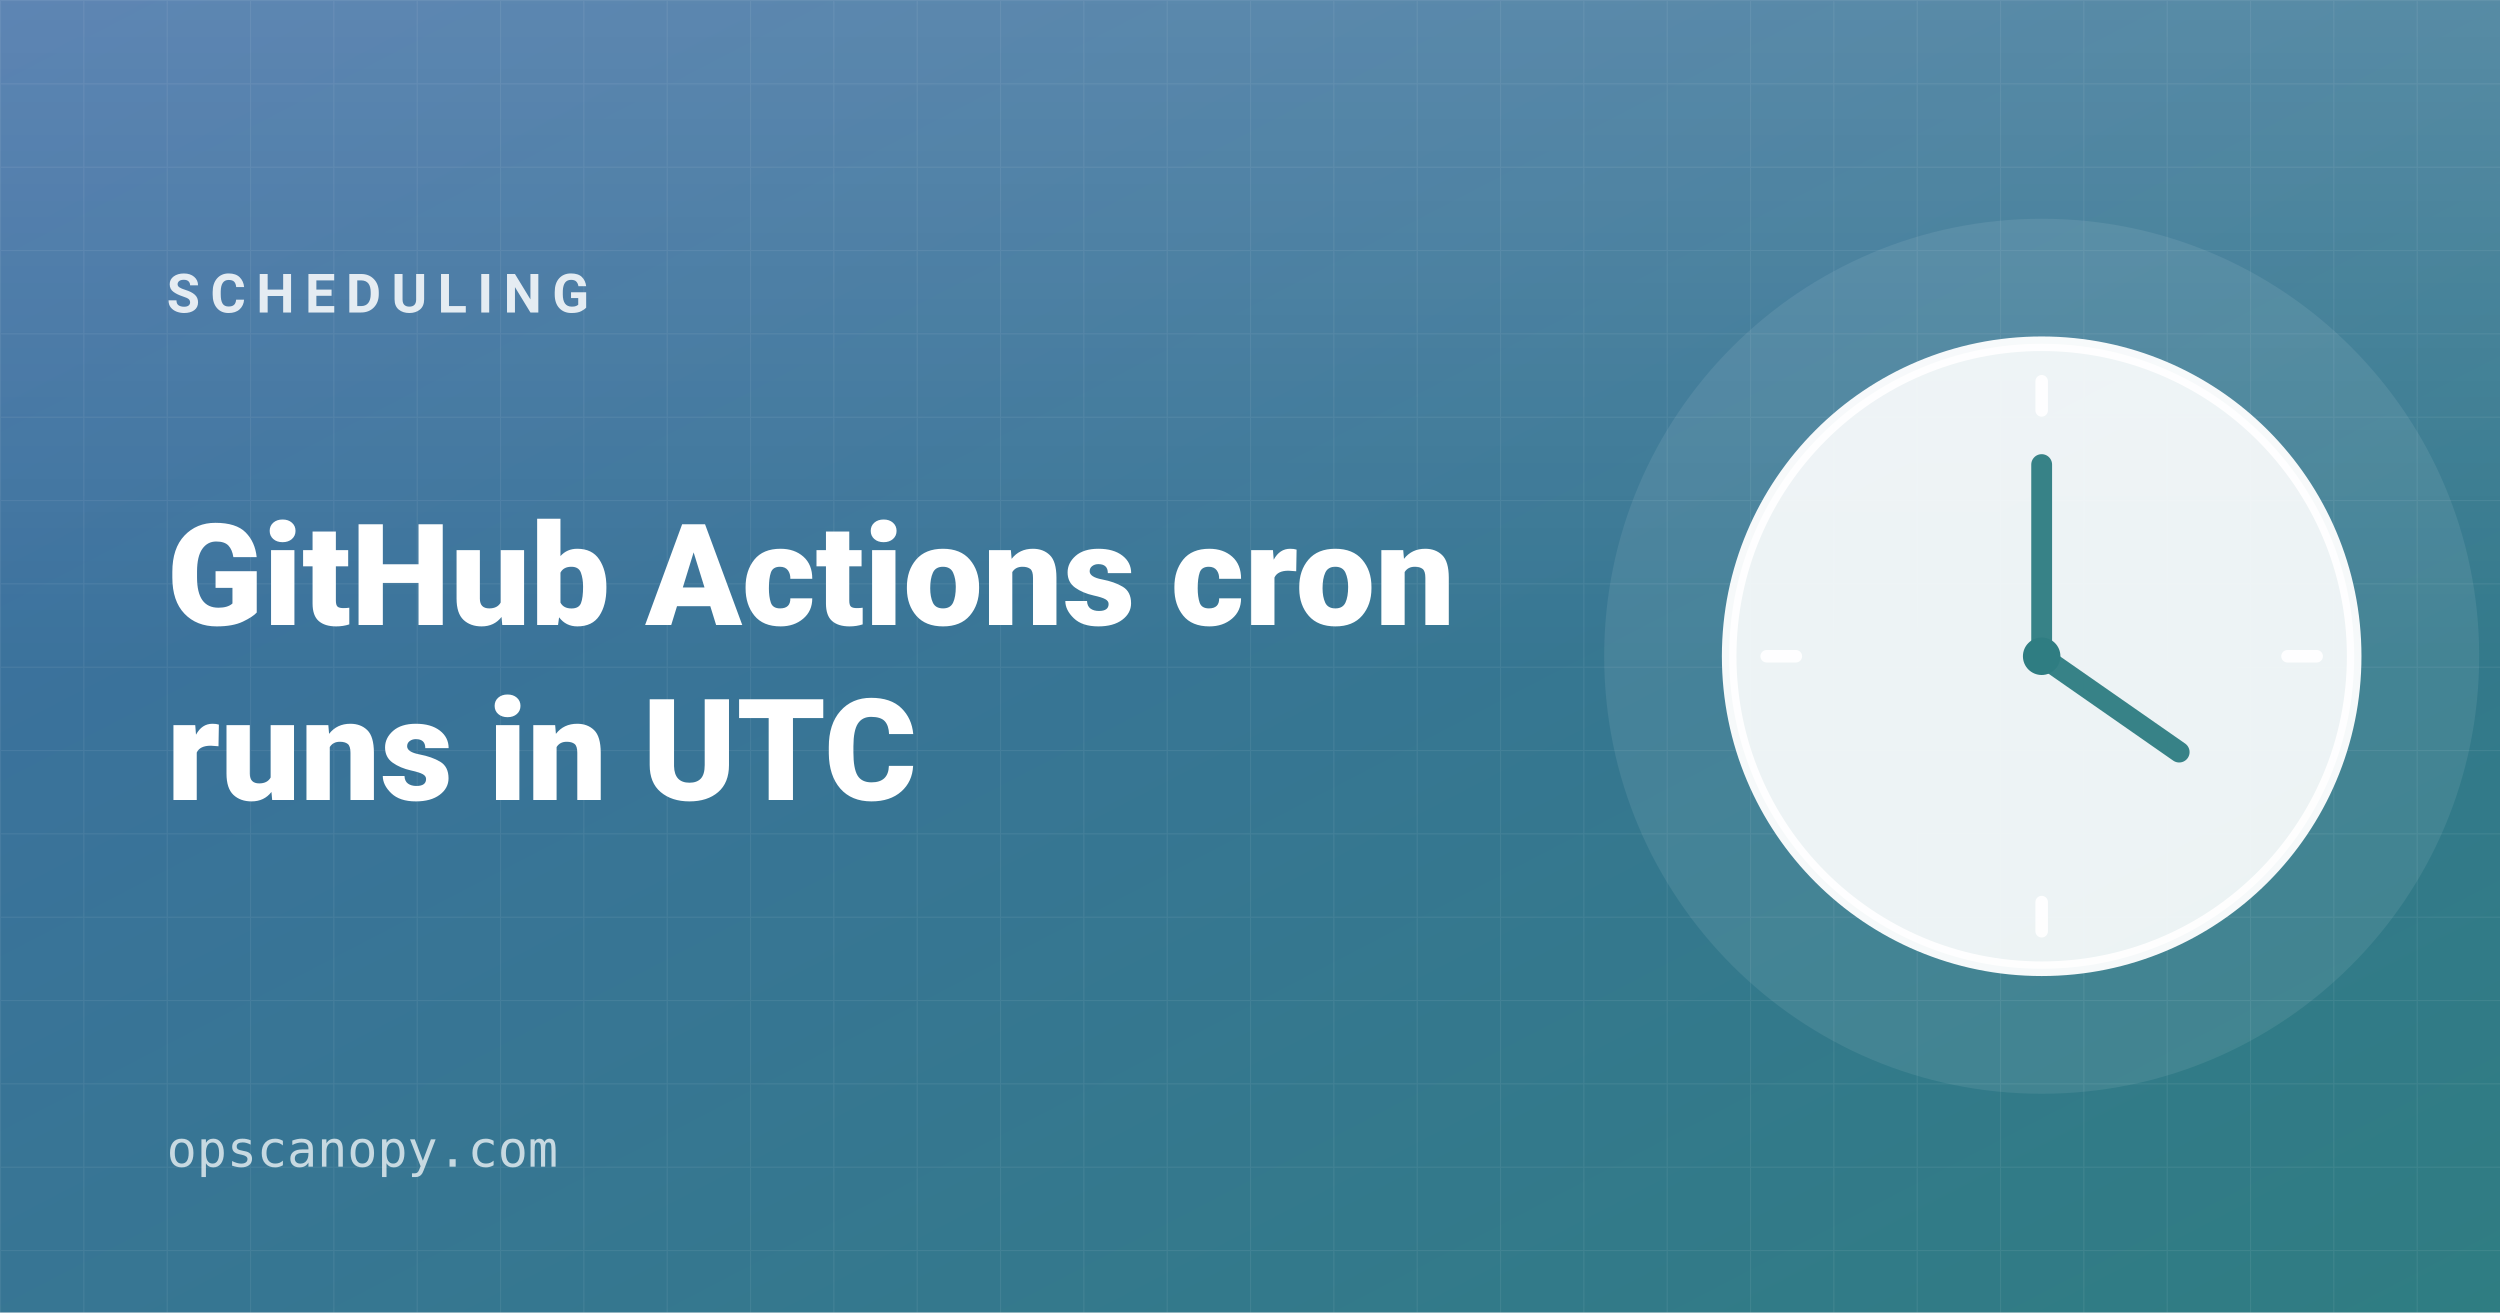
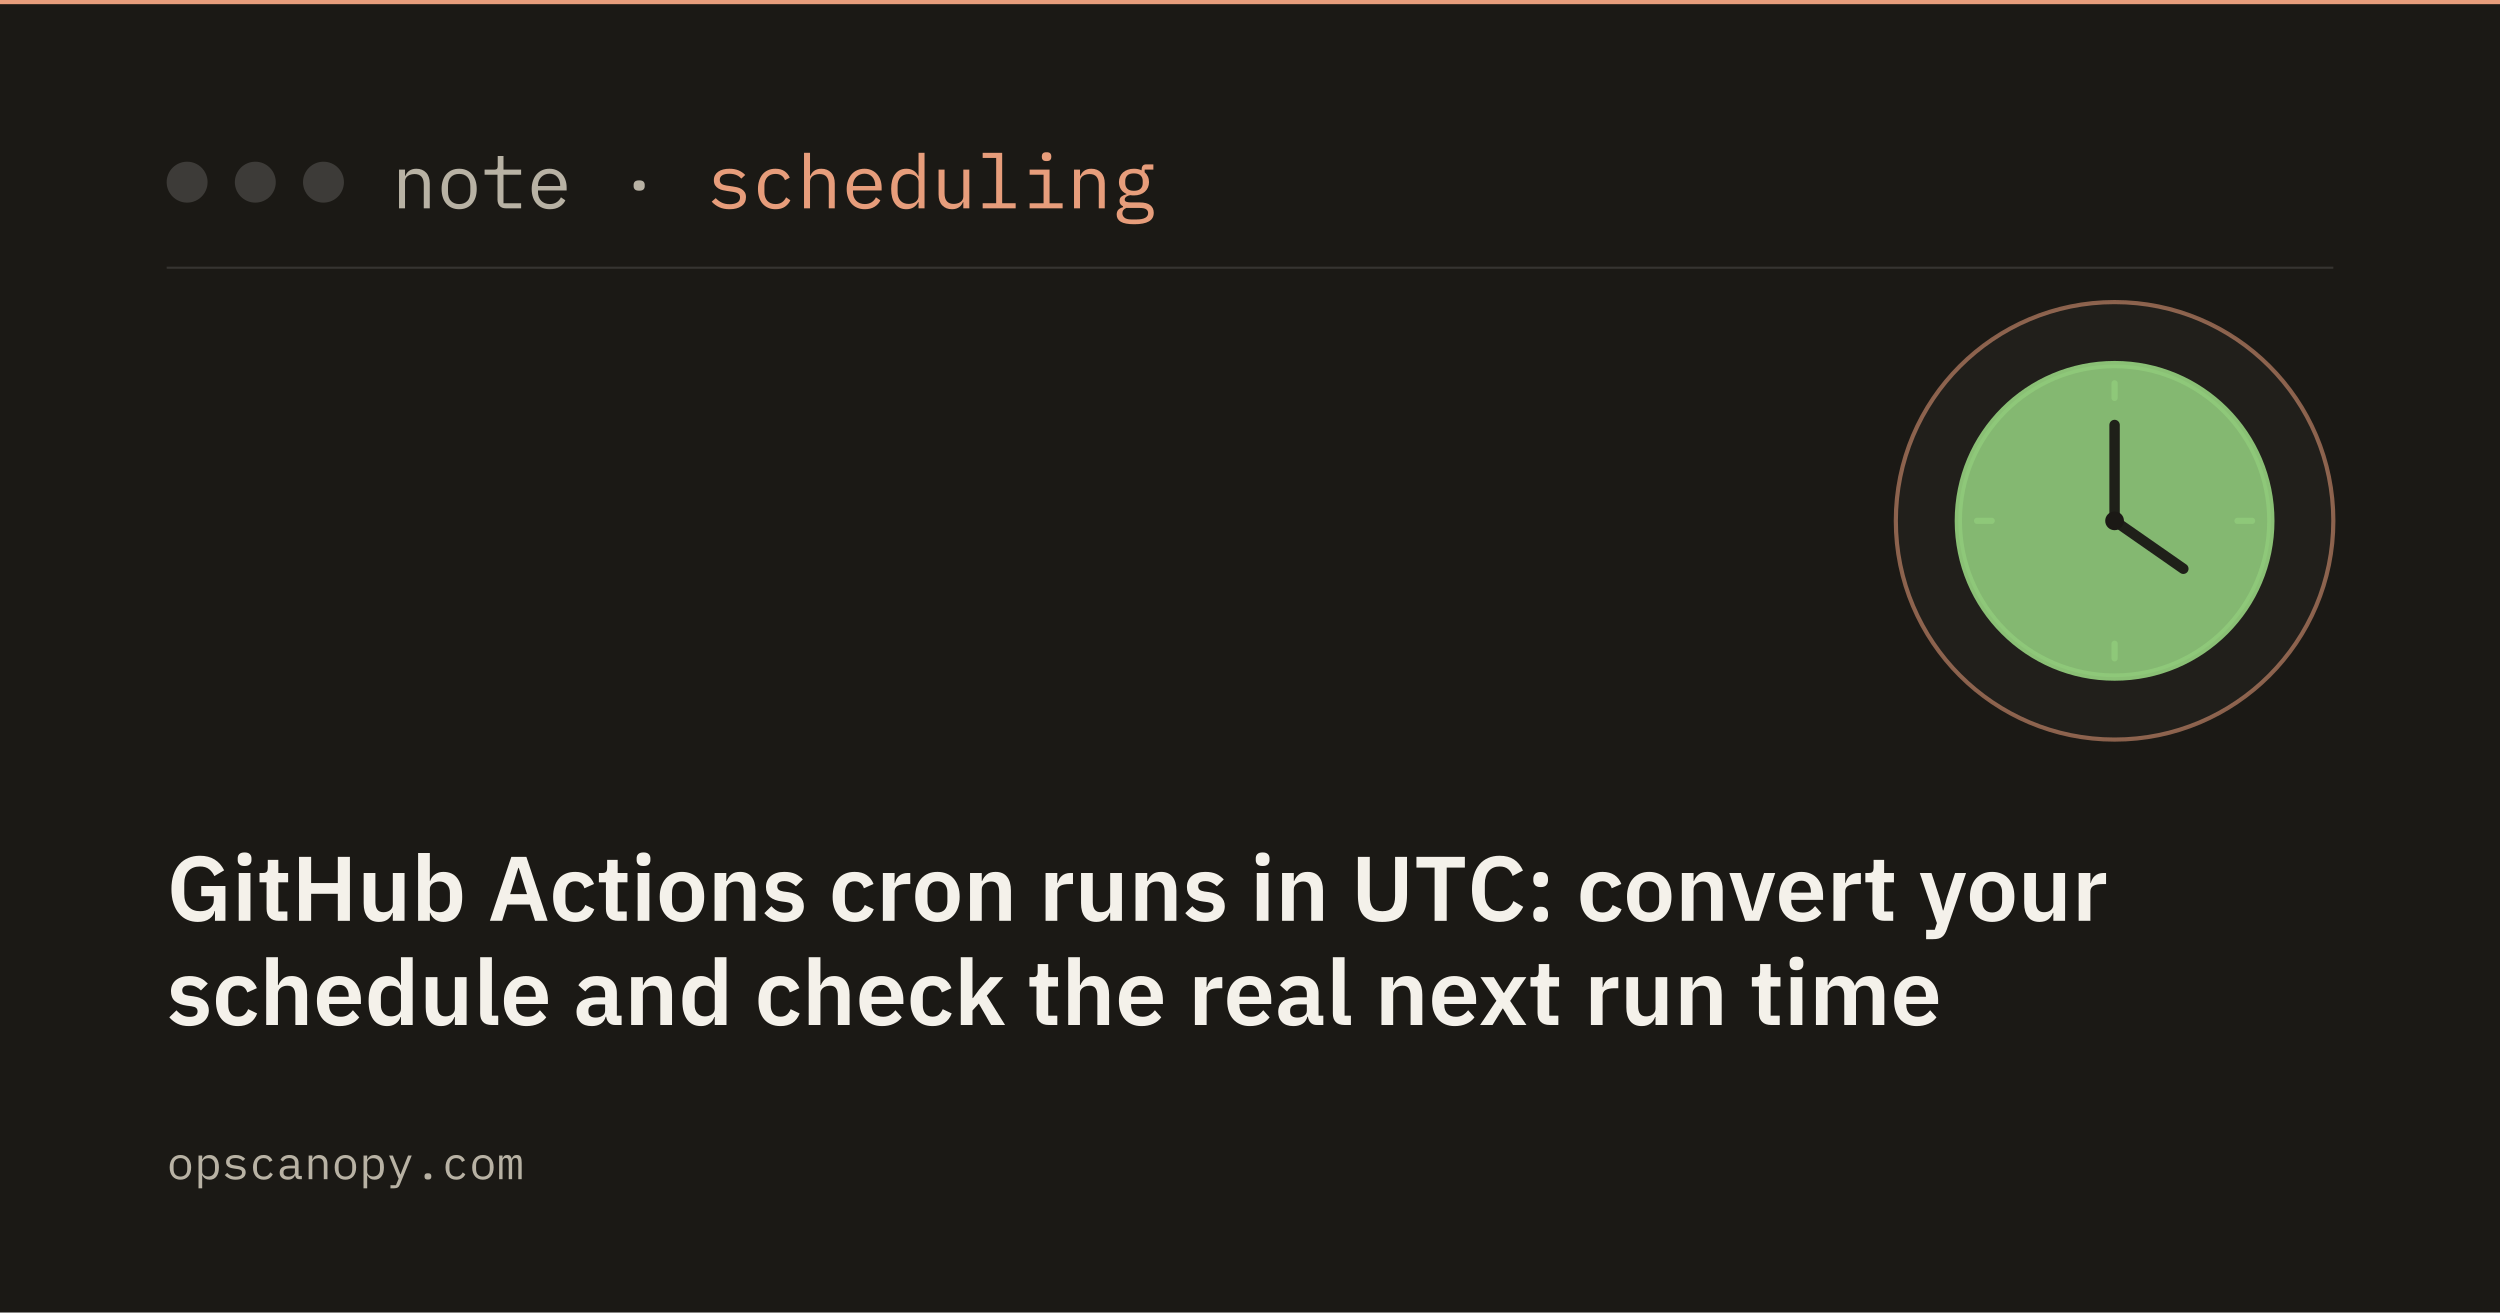
<svg xmlns="http://www.w3.org/2000/svg" viewBox="0 0 1200 630" role="img" aria-label="GitHub Actions cron runs in UTC — a clock showing a schedule converted to local time">
  <defs>
-     <linearGradient id="bg" x1="0" y1="0" x2="1" y2="1">
-       <stop offset="0" stop-color="#3f6ea5" />
-       <stop offset="1" stop-color="#2f7d82" />
-     </linearGradient>
-     <linearGradient id="sheen" x1="0" y1="0" x2="0" y2="1">
-       <stop offset="0" stop-color="#ffffff" stop-opacity="0.16" />
-       <stop offset="1" stop-color="#ffffff" stop-opacity="0" />
-     </linearGradient>
-     <pattern id="grid" width="40" height="40" patternUnits="userSpaceOnUse">
-       <path d="M40 0 H0 V40" fill="none" stroke="#ffffff" stroke-opacity="0.07" stroke-width="1" />
-     </pattern>
+     <path id="g0" d="M178 0L98 0L98-516L178-516L178-432L182-432Q190-451 202-468.5Q214-486 231.5-499Q249-512 273-520Q297-528 329-528L329-528Q410-528 459-476.5Q508-425 508-331L508-331L508 0L428 0L428-317Q428-388 397-422.5Q366-457 306-457L306-457Q282-457 259-451Q236-445 218-433Q200-421 189-402Q178-383 178-358L178-358L178 0Z" />
+     <path id="g1" d="M300 12L300 12Q246 12 202.5-7Q159-26 128.5-61.5Q98-97 82-146.5Q66-196 66-258L66-258Q66-319 82-369Q98-419 128.5-454.5Q159-490 202.5-509Q246-528 300-528L300-528Q354-528 397.5-509Q441-490 471.5-454.5Q502-419 518-369Q534-319 534-258L534-258Q534-196 518-146.5Q502-97 471.5-61.5Q441-26 397.5-7Q354 12 300 12ZM300-57L300-57Q367-57 408-97Q449-137 449-221L449-221L449-295Q449-379 408-419Q367-459 300-459L300-459Q233-459 192-419Q151-379 151-295L151-295L151-221Q151-137 192-97Q233-57 300-57Z" />
+     <path id="g2" d="M526 0L325 0Q266 0 238.5-33Q211-66 211-118L211-118L211-448L39-448L39-516L167-516Q193-516 203.5-526.5Q214-537 214-563L214-563L214-698L291-698L291-516L526-516L526-448L291-448L291-68L526-68L526 0Z" />
+     <path id="g3" d="M309 12L309 12Q253 12 208.5-7Q164-26 132.5-61.5Q101-97 84-146.5Q67-196 67-257L67-257Q67-319 84.5-369Q102-419 133-454.5Q164-490 207.5-509Q251-528 304-528L304-528Q356-528 398.5-509Q441-490 471-456.5Q501-423 517-377Q533-331 533-276L533-276L533-238L151-238L151-214Q151-180 162-151Q173-122 193.5-101Q214-80 243.5-68.5Q273-57 309-57L309-57Q361-57 399-81Q437-105 457-147L457-147L516-107Q493-55 439.5-21.5Q386 12 309 12ZM304-462L304-462Q271-462 243-450Q215-438 194.5-417Q174-396 162.5-367.5Q151-339 151-305L151-305L151-298L447-298L447-309Q447-343 436.5-371Q426-399 407.5-419.5Q389-440 362.5-451Q336-462 304-462Z" />
+     <path id="g4" d="M300-235L300-235Q259-235 242.5-252Q226-269 226-295L226-295L226-313Q226-339 242.5-356Q259-373 300-373L300-373Q341-373 357.5-356Q374-339 374-313L374-313L374-295Q374-269 357.5-252Q341-235 300-235Z" />
+     <path id="g5" d="M306 12L306 12Q225 12 166.5-15.5Q108-43 67-89L67-89L121-136Q158-97 202-76Q246-55 308-55L308-55Q368-55 406.5-76.5Q445-98 445-144L445-144Q445-164 437.5-177.5Q430-191 417-199Q404-207 388-211.5Q372-216 354-219L354-219L273-231Q246-235 214.5-242Q183-249 157-264.5Q131-280 113.5-306Q96-332 96-374L96-374Q96-413 111.5-441.5Q127-470 155-489.5Q183-509 221-518.5Q259-528 304-528L304-528Q374-528 425.5-506Q477-484 514-445L514-445L462-396Q453-407 439.5-418.5Q426-430 406.5-439.5Q387-449 361-455Q335-461 301-461L301-461Q240-461 207.5-440Q175-419 175-379L175-379Q175-359 182.5-345.5Q190-332 203-324Q216-316 232.5-311.5Q249-307 266-304L266-304L347-292Q375-288 406-281Q437-274 463-258.5Q489-243 506.5-217Q524-191 524-149L524-149Q524-72 464.5-30Q405 12 306 12Z" />
+     <path id="g6" d="M318 12L318 12Q262 12 218.5-7.5Q175-27 145-62Q115-97 99.5-147Q84-197 84-258L84-258Q84-319 100-369Q116-419 146-454.5Q176-490 219-509Q262-528 317-528L317-528Q392-528 439-495Q486-462 508-409L508-409L444-375Q430-415 397.5-437Q365-459 317-459L317-459Q282-459 254.5-447.5Q227-436 208-415Q189-394 179.5-365Q170-336 170-302L170-302L170-214Q170-180 179.5-151Q189-122 208-101Q227-80 255-68.5Q283-57 319-57L319-57Q371-57 405-81Q439-105 459-147L459-147L516-108Q493-56 444.5-22Q396 12 318 12Z" />
+     <path id="g7" d="M98 0L98-740L178-740L178-432L182-432Q190-451 202-468.5Q214-486 231.5-499Q249-512 273-520Q297-528 329-528L329-528Q410-528 459-476.5Q508-425 508-331L508-331L508 0L428 0L428-317Q428-388 397-422.5Q366-457 306-457L306-457Q282-457 259-451Q236-445 218-433Q200-421 189-402Q178-383 178-358L178-358L178 0L98 0Z" />
+     <path id="g8" d="M425 0L425-84L421-84Q371 12 262 12L262 12Q167 12 113.5-59Q60-130 60-258L60-258Q60-386 113.5-457Q167-528 262-528L262-528Q371-528 421-432L421-432L425-432L425-740L505-740L505 0L425 0ZM293-59L293-59Q320-59 344-66Q368-73 386-86.5Q404-100 414.5-119.5Q425-139 425-165L425-165L425-351Q425-377 414.5-396.5Q404-416 386-429.5Q368-443 344-450Q320-457 293-457L293-457Q223-457 184.5-414.5Q146-372 146-302L146-302L146-214Q146-144 184.5-101.5Q223-59 293-59Z" />
+     <path id="g9" d="M422 0L422-84L418-84Q410-65 398-47.5Q386-30 368.5-17Q351-4 327 4Q303 12 271 12L271 12Q190 12 141-39.5Q92-91 92-185L92-185L92-516L172-516L172-199Q172-128 203-93.5Q234-59 294-59L294-59Q318-59 341-65Q364-71 382-83Q400-95 411-113.5Q422-132 422-158L422-158L422-516L502-516L502 0L422 0Z" />
+     <path id="g10" d="M80 0L80-68L260-68L260-672L80-672L80-740L340-740L340-68L520-68L520 0L80 0Z" />
+     <path id="g11" d="M332-630L332-630Q297-630 283-644.5Q269-659 269-681L269-681L269-697Q269-719 283-733.5Q297-748 332-748L332-748Q367-748 381-733.5Q395-719 395-697L395-697L395-681Q395-659 381-644.5Q367-630 332-630ZM106 0L106-68L292-68L292-448L106-448L106-516L372-516L372-68L546-68L546 0L106 0Z" />
+     <path id="g12" d="M561 59L561 59Q561 137 496 174.5Q431 212 301 212L301 212Q176 212 121.5 179Q67 146 67 84L67 84Q67 42 89 19Q111-4 151-15L151-15L151-27Q129-38 117-55Q105-72 105-98L105-98Q105-138 131.5-158Q158-178 198-188L198-188L198-192Q150-213 123.5-254Q97-295 97-350L97-350Q97-389 111-422Q125-455 151.5-478.5Q178-502 215-515Q252-528 297-528L297-528Q355-528 399-507L399-507L399-516Q399-546 413-566Q427-586 461-586L461-586L556-586L556-516L440-516L440-481Q468-457 483-424Q498-391 498-350L498-350Q498-311 483.5-278Q469-245 443-221.5Q417-198 379.5-185Q342-172 297-172L297-172Q284-172 272-173Q260-174 248-176L248-176Q236-174 223-169.5Q210-165 199-157.5Q188-150 181-140Q174-130 174-117L174-117Q174-94 197-86.5Q220-79 257-79L257-79L371-79Q471-79 516-41.5Q561-4 561 59ZM486 63L486 63Q486 32 461 13.5Q436-5 374-5L374-5L195-5Q143 16 143 65L143 65Q143 99 170 123.5Q197 148 260 148L260 148L338 148Q408 148 447 126.5Q486 105 486 63ZM297-234L297-234Q357-234 385.5-262Q414-290 414-336L414-336L414-365Q414-411 385.5-438.5Q357-466 297-466L297-466Q237-466 209-438.5Q181-411 181-365L181-365L181-336Q181-290 209-262Q237-234 297-234Z" />
+     <path id="g13" d="M527 0L527-108L523-108Q514-57 466.5-22.5Q419 12 340 12L340 12Q278 12 225.5-11Q173-34 134.5-79.5Q96-125 74-192Q52-259 52-347L52-347Q52-435 74.5-502.5Q97-570 138-616Q179-662 236-686Q293-710 363-710L363-710Q457-710 523-669Q589-628 627-551L627-551L520-488Q501-533 463.5-563Q426-593 363-593L363-593Q285-593 238.5-545.5Q192-498 192-405L192-405L192-293Q192-201 239-153Q286-105 365-105L365-105Q396-105 423-112.5Q450-120 470-135Q490-150 502-172Q514-194 514-224L514-224L514-269L377-269L377-380L641-380L641 0L527 0Z" />
+     <path id="g14" d="M138-598L138-598Q98-598 80.5-616Q63-634 63-662L63-662L63-682Q63-710 80.5-728Q98-746 138-746L138-746Q177-746 195-728Q213-710 213-682L213-682L213-662Q213-634 195-616Q177-598 138-598ZM74 0L74-522L202-522L202 0L74 0Z" />
+     <path id="g15" d="M329 0L237 0Q171 0 136.5-34.5Q102-69 102-133L102-133L102-420L25-420L25-522L65-522Q94-522 104.5-535.5Q115-549 115-576L115-576L115-665L230-665L230-522L337-522L337-420L230-420L230-102L329-102L329 0Z" />
+     <path id="g16" d="M505 0L505-295L214-295L214 0L82 0L82-698L214-698L214-412L505-412L505-698L637-698L637 0L505 0Z" />
+     <path id="g17" d="M386 0L386-87L381-87Q374-67 362.5-49.5Q351-32 333.5-18Q316-4 291.5 4Q267 12 235 12L235 12Q154 12 111-41Q68-94 68-192L68-192L68-522L196-522L196-205Q196-151 217-122.5Q238-94 284-94L284-94Q303-94 321.5-99Q340-104 354-114.5Q368-125 377-140.5Q386-156 386-177L386-177L386-522L514-522L514 0L386 0Z" />
+     <path id="g18" d="M74 0L74-740L202-740L202-436L206-436Q220-481 259-507.5Q298-534 350-534L350-534Q450-534 502.5-463.5Q555-393 555-262L555-262Q555-130 502.5-59Q450 12 350 12L350 12Q298 12 259.5-15Q221-42 206-87L206-87L202-87L202 0L74 0ZM309-94L309-94Q359-94 390-127Q421-160 421-216L421-216L421-306Q421-362 390-395.5Q359-429 309-429L309-429Q263-429 232.5-406Q202-383 202-345L202-345L202-179Q202-138 232.5-116Q263-94 309-94Z" />
+     <path id="g19" d="M651 0L514 0L458-178L210-178L155 0L21 0L255-698L419-698L651 0ZM426-291L336-578L331-578L242-291L426-291Z" />
+     <path id="g20" d="M280 12L280 12Q222 12 177-7Q132-26 101.5-62Q71-98 55-148.5Q39-199 39-262L39-262Q39-325 55-375Q71-425 101.5-460.5Q132-496 177-515Q222-534 280-534L280-534Q359-534 410.5-499Q462-464 485-402L485-402L380-355Q371-388 346.5-409.5Q322-431 280-431L280-431Q226-431 199.5-397Q173-363 173-308L173-308L173-213Q173-158 199.5-124.5Q226-91 280-91L280-91Q326-91 351-114.5Q376-138 390-173L390-173L488-126Q462-57 409-22.5Q356 12 280 12Z" />
+     <path id="g21" d="M281 12L281 12Q225 12 180.5-7Q136-26 104.5-62Q73-98 56-148.5Q39-199 39-262L39-262Q39-325 56-375Q73-425 104.5-460.5Q136-496 180.5-515Q225-534 281-534L281-534Q337-534 382-515Q427-496 458.5-460.5Q490-425 507-375Q524-325 524-262L524-262Q524-199 507-148.5Q490-98 458.5-62Q427-26 382-7Q337 12 281 12ZM281-91L281-91Q332-91 361-122Q390-153 390-213L390-213L390-310Q390-369 361-400Q332-431 281-431L281-431Q231-431 202-400Q173-369 173-310L173-310L173-213Q173-153 202-122Q231-91 281-91Z" />
+     <path id="g22" d="M202 0L74 0L74-522L202-522L202-435L207-435Q223-477 257.5-505.5Q292-534 353-534L353-534Q434-534 477-481Q520-428 520-330L520-330L520 0L392 0L392-317Q392-373 372-401Q352-429 306-429L306-429Q286-429 267.5-423.5Q249-418 234.5-407.5Q220-397 211-381.5Q202-366 202-345L202-345L202 0Z" />
+     <path id="g23" d="M245 12L245 12Q170 12 119-13.5Q68-39 29-84L29-84L107-160Q136-127 170.5-108Q205-89 250-89L250-89Q296-89 316.5-105Q337-121 337-149L337-149Q337-172 322.5-185.5Q308-199 273-204L273-204L221-211Q136-222 91.5-259.5Q47-297 47-369L47-369Q47-407 61-437.5Q75-468 101-489.5Q127-511 163.5-522.5Q200-534 245-534L245-534Q283-534 312.5-528.5Q342-523 366-512.5Q390-502 410-486.5Q430-471 449-452L449-452L374-377Q351-401 319-417Q287-433 249-433L249-433Q207-433 188.5-418Q170-403 170-379L170-379Q170-353 185.5-339.5Q201-326 238-320L238-320L291-313Q460-289 460-159L460-159Q460-121 444.5-89.5Q429-58 401-35.5Q373-13 333.5-0.5Q294 12 245 12Z" />
+     <path id="g24" d="M202 0L74 0L74-522L202-522L202-414L207-414Q212-435 222.5-454.5Q233-474 250-489Q267-504 290.5-513Q314-522 345-522L345-522L373-522L373-401L333-401Q268-401 235-382Q202-363 202-320L202-320L202 0Z" />
+     <path id="g25" d="M77-698L207-698L207-269Q207-187 238.5-146Q270-105 345-105L345-105Q420-105 451.5-146Q483-187 483-269L483-269L483-698L613-698L613-286Q613-209 598.5-153Q584-97 552-60Q520-23 468.5-5.5Q417 12 344 12L344 12Q270 12 219.5-5.5Q169-23 137-60Q105-97 91-153Q77-209 77-286L77-286L77-698Z" />
+     <path id="g26" d="M554-581L356-581L356 0L224 0L224-581L26-581L26-698L554-698L554-581Z" />
+     <path id="g27" d="M353 12L353 12Q284 12 228.5-10.5Q173-33 133.5-78Q94-123 73-189.5Q52-256 52-344L52-344Q52-432 73-500.5Q94-569 133.5-615.5Q173-662 228.5-686Q284-710 353-710L353-710Q447-710 509-670Q571-630 608-549L608-549L495-489Q480-536 446-564.5Q412-593 353-593L353-593Q279-593 235.5-543Q192-493 192-403L192-403L192-293Q192-202 235.5-153.5Q279-105 353-105L353-105Q412-105 449.5-137Q487-169 504-216L504-216L611-153Q573-75 510-31.5Q447 12 353 12Z" />
+     <path id="g28" d="M159 11L159 11Q118 11 98.5-9.5Q79-30 79-62L79-62L79-80Q79-112 98.5-133Q118-154 159-154L159-154Q201-154 220-133Q239-112 239-80L239-80L239-62Q239-30 220-9.5Q201 11 159 11ZM159-368L159-368Q118-368 98.5-388.5Q79-409 79-441L79-441L79-459Q79-491 98.5-512Q118-533 159-533L159-533Q201-533 220-512Q239-491 239-459L239-459L239-441Q239-409 220-388.5Q201-368 159-368Z" />
+     <path id="g29" d="M338 0L186 0L12-522L138-522L211-297L262-111L269-111L320-297L391-522L513-522L338 0Z" />
+     <path id="g30" d="M285 12L285 12Q227 12 181.5-7.5Q136-27 104.5-62.5Q73-98 56-148.5Q39-199 39-262L39-262Q39-324 55.5-374Q72-424 103-459.5Q134-495 179-514.5Q224-534 281-534L281-534Q342-534 387-513Q432-492 461-456Q490-420 504.5-372.5Q519-325 519-271L519-271L519-229L172-229L172-216Q172-159 204-124.5Q236-90 299-90L299-90Q347-90 377.5-110Q408-130 432-161L432-161L501-84Q469-39 413.5-13.5Q358 12 285 12ZM283-438L283-438Q232-438 202-404Q172-370 172-316L172-316L172-308L386-308L386-317Q386-371 359.5-404.5Q333-438 283-438Z" />
+     <path id="g31" d="M303-246L394-522L514-522L304 93Q294 121 281.5 141.5Q269 162 252 175Q235 188 211 194Q187 200 155 200L155 200L78 200L78 98L172 98L196 25L9-522L136-522L227-246L261-114L267-114L303-246Z" />
+     <path id="g32" d="M74 0L74-740L202-740L202-435L207-435Q223-477 257.5-505.5Q292-534 353-534L353-534Q434-534 477-481Q520-428 520-330L520-330L520 0L392 0L392-317Q392-373 372-401Q352-429 306-429L306-429Q286-429 267.5-423.5Q249-418 234.5-407.5Q220-397 211-381.5Q202-366 202-345L202-345L202 0L74 0Z" />
+     <path id="g33" d="M398 0L398-87L393-87Q379-42 340-15Q301 12 249 12L249 12Q150 12 97.5-59Q45-130 45-262L45-262Q45-393 97.5-463.5Q150-534 249-534L249-534Q301-534 340-507.5Q379-481 393-436L393-436L398-436L398-740L526-740L526 0L398 0ZM290-94L290-94Q336-94 367-116Q398-138 398-179L398-179L398-345Q398-383 367-406Q336-429 290-429L290-429Q240-429 209.5-395.5Q179-362 179-306L179-306L179-216Q179-160 209.5-127Q240-94 290-94Z" />
+     <path id="g34" d="M271 0L202 0Q136 0 105-33Q74-66 74-126L74-126L74-740L202-740L202-102L271-102L271 0Z" />
+     <path id="g35" d="M529 0L458 0Q416 0 391.5-24.5Q367-49 361-90L361-90L355-90Q342-39 302-13.5Q262 12 203 12L203 12Q123 12 80-30Q37-72 37-142L37-142Q37-223 95-262.5Q153-302 260-302L260-302L349-302L349-340Q349-384 326-408Q303-432 252-432L252-432Q207-432 179.5-412.5Q152-393 133-366L133-366L57-434Q86-479 134-506.5Q182-534 261-534L261-534Q367-534 422-486Q477-438 477-348L477-348L477-102L529-102L529 0ZM246-81L246-81Q289-81 319-100Q349-119 349-156L349-156L349-225L267-225Q167-225 167-161L167-161L167-144Q167-112 187.5-96.5Q208-81 246-81Z" />
+     <path id="g36" d="M74 0L74-740L202-740L202-294L207-294L276-388L393-522L538-522L358-320L557 0L405 0L271-234L202-159L202 0L74 0Z" />
+     <path id="g37" d="M155 0L19 0L197-265L23-522L169-522L277-349L281-349L388-522L524-522L347-263L525 0L379 0L269-180L265-180L155 0Z" />
+     <path id="g38" d="M202 0L74 0L74-522L202-522L202-435L207-435Q222-476 255-505Q288-534 347-534L347-534Q401-534 440-508Q479-482 498-429L498-429L500-429Q514-473 555.5-503.5Q597-534 660-534L660-534Q737-534 778.5-481Q820-428 820-330L820-330L820 0L692 0L692-317Q692-429 608-429L608-429Q589-429 571.5-423.5Q554-418 540.5-407.5Q527-397 519-381.5Q511-366 511-345L511-345L511 0L383 0L383-317Q383-429 299-429L299-429Q281-429 263.5-423.5Q246-418 232.5-407.5Q219-397 210.5-381.5Q202-366 202-345L202-345L202 0Z" />
+     <path id="g39" d="M95 200L95-516L175-516L175-432L179-432Q229-528 338-528L338-528Q433-528 486.5-457Q540-386 540-258L540-258Q540-130 486.5-59Q433 12 338 12L338 12Q229 12 179-84L179-84L175-84L175 200L95 200ZM307-59L307-59Q377-59 415.5-101.5Q454-144 454-214L454-214L454-302Q454-372 415.5-414.5Q377-457 307-457L307-457Q280-457 256-450Q232-443 214-429.5Q196-416 185.5-396.5Q175-377 175-351L175-351L175-165Q175-139 185.5-119.5Q196-100 214-86.5Q232-73 256-66Q280-59 307-59Z" />
+     <path id="g40" d="M550 0L495 0Q448 0 428-24Q408-48 403-84L403-84L398-84Q381-39 343.5-13.5Q306 12 243 12L243 12Q162 12 114-30Q66-72 66-145L66-145Q66-217 118.5-256Q171-295 288-295L288-295L398-295L398-346Q398-403 366-431.5Q334-460 275-460L275-460Q223-460 190-439.5Q157-419 137-384L137-384L83-424Q93-444 110-463Q127-482 152-496.5Q177-511 209-519.5Q241-528 280-528L280-528Q371-528 424.5-482Q478-436 478-354L478-354L478-70L550-70L550 0ZM257-55L257-55Q288-55 313.5-62.5Q339-70 358-82.5Q377-95 387.5-112.5Q398-130 398-150L398-150L398-235L288-235Q216-235 183-215Q150-195 150-157L150-157L150-136Q150-96 178.5-75.5Q207-55 257-55Z" />
+     <path id="g41" d="M380-300L467-516L547-516L291 113Q282 135 271 151.5Q260 168 245 178.5Q230 189 209 194.5Q188 200 159 200L159 200L83 200L83 132L203 132L261-10L53-516L135-516L222-300L299-104L303-104L380-300Z" />
+     <path id="g42" d="M300 9L300 9Q259 9 242.5-8Q226-25 226-51L226-51L226-69Q226-95 242.5-112Q259-129 300-129L300-129Q341-129 357.5-112Q374-95 374-69L374-69L374-51Q374-25 357.5-8Q341 9 300 9Z" />
+     <path id="g43" d="M128 0L54 0L54-516L128-516L128-456L132-456Q144-486 166-507Q188-528 231-528L231-528Q276-528 298-505.5Q320-483 325-447L325-447L328-447Q342-482 368-505Q394-528 440-528L440-528Q503-528 524.5-484Q546-440 546-358L546-358L546 0L472 0L472-345Q472-411 458.5-436.5Q445-462 409-462L409-462Q377-462 357-441.5Q337-421 337-379L337-379L337 0L263 0L263-345Q263-411 249.5-436.5Q236-462 201-462L201-462Q169-462 148.5-441.5Q128-421 128-379L128-379L128 0Z" />
  </defs>
-   <rect width="1200" height="630" fill="url(#bg)" />
-   <rect width="1200" height="630" fill="url(#grid)" />
-   <rect width="1200" height="320" fill="url(#sheen)" />
-   <circle cx="980" cy="315" r="210" fill="#ffffff" fill-opacity="0.08" />
-   <text x="80" y="150" font-family="ui-sans-serif, system-ui, Segoe UI, Roboto, sans-serif" font-size="26" font-weight="700" letter-spacing="5" fill="#ffffff" fill-opacity="0.85">SCHEDULING</text>
-   <text font-family="ui-sans-serif, system-ui, Segoe UI, Roboto, sans-serif" font-size="68" font-weight="800" fill="#ffffff">
-     <tspan x="80" y="300">GitHub Actions cron</tspan>
-     <tspan x="80" y="384">runs in UTC</tspan>
-   </text>
-   <text x="80" y="560" font-family="ui-monospace, SFMono-Regular, Menlo, Consolas, monospace" font-size="24" fill="#ffffff" fill-opacity="0.72">opscanopy.com</text>
-   <g transform="translate(980,315)" stroke="#ffffff" stroke-opacity="0.95" stroke-width="7" fill="none" stroke-linecap="round" stroke-linejoin="round">
-     <circle r="150" fill="#ffffff" fill-opacity="0.9" stroke="none" />
+   <rect width="1200" height="630" fill="#1b1915" />
+   <rect width="1200" height="2" fill="#e79d7b" />
+   <g data-role="caption">
+     <circle cx="89.82" cy="87.44" r="9.82" fill="#ffffff" fill-opacity="0.15" />
+     <circle cx="122.55" cy="87.44" r="9.82" fill="#ffffff" fill-opacity="0.15" />
+     <circle cx="155.27" cy="87.44" r="9.82" fill="#ffffff" fill-opacity="0.15" />
+     <g transform="translate(188 100) scale(0.036)" fill="#b8b2a4">
+       <use href="#g0" />
+       <use href="#g1" x="600" />
+       <use href="#g2" x="1200" />
+       <use href="#g3" x="1800" />
+     </g>
+     <g transform="translate(274.4 100) scale(0.036)" fill="#b8b2a4">
+       <use href="#g4" x="600" />
+     </g>
+     <g transform="translate(339.2 100) scale(0.036)" fill="#e79d7b">
+       <use href="#g5" />
+       <use href="#g6" x="600" />
+       <use href="#g7" x="1200" />
+       <use href="#g3" x="1800" />
+       <use href="#g8" x="2400" />
+       <use href="#g9" x="3000" />
+       <use href="#g10" x="3600" />
+       <use href="#g11" x="4200" />
+       <use href="#g0" x="4800" />
+       <use href="#g12" x="5400" />
+     </g>
+     <rect x="80" y="128" width="1040" height="1" fill="#ffffff" fill-opacity="0.12" />
+   </g>
+   <circle cx="1015" cy="250" r="105" fill="#ffffff" fill-opacity="0.03" stroke="#e79d7b" stroke-opacity="0.55" stroke-width="2" />
+   <g transform="translate(1015,250) scale(0.5)" stroke="#8fc97a" stroke-opacity="0.95" stroke-width="7" fill="none" stroke-linecap="round" stroke-linejoin="round">
+     <circle r="150" fill="#8fc97a" fill-opacity="0.9" stroke="none" />
    <circle r="150" />
    <line x1="0" y1="-118" x2="0" y2="-132" stroke-width="6" />
    <line x1="0" y1="118" x2="0" y2="132" stroke-width="6" />
    <line x1="-118" y1="0" x2="-132" y2="0" stroke-width="6" />
    <line x1="118" y1="0" x2="132" y2="0" stroke-width="6" />
-     <line x1="0" y1="0" x2="0" y2="-92" stroke="#2f7d82" stroke-opacity="0.95" stroke-width="10" />
-     <line x1="0" y1="0" x2="66" y2="46" stroke="#2f7d82" stroke-opacity="0.95" stroke-width="10" />
-     <circle r="9" fill="#2f7d82" stroke="none" />
+     <line x1="0" y1="0" x2="0" y2="-92" stroke="#1b1915" stroke-opacity="0.95" stroke-width="10" />
+     <line x1="0" y1="0" x2="66" y2="46" stroke="#1b1915" stroke-opacity="0.95" stroke-width="10" />
+     <circle r="9" fill="#1b1915" stroke="none" />
+   </g>
+   <g data-role="title">
+     <g transform="translate(80 442) scale(0.044)" fill="#f4f1ea">
+       <use href="#g13" />
+       <use href="#g14" x="712" />
+       <use href="#g15" x="988" />
+       <use href="#g16" x="1362" />
+       <use href="#g17" x="2081" />
+       <use href="#g18" x="2669" />
+       <use href="#g19" x="3505" />
+       <use href="#g20" x="4177" />
+       <use href="#g15" x="4690" />
+       <use href="#g14" x="5064" />
+       <use href="#g21" x="5340" />
+       <use href="#g22" x="5903" />
+       <use href="#g23" x="6491" />
+       <use href="#g20" x="7226" />
+       <use href="#g24" x="7739" />
+       <use href="#g21" x="8127" />
+       <use href="#g22" x="8690" />
+       <use href="#g24" x="9514" />
+       <use href="#g17" x="9907" />
+       <use href="#g22" x="10495" />
+       <use href="#g23" x="11083" />
+       <use href="#g14" x="11818" />
+       <use href="#g22" x="12094" />
+       <use href="#g25" x="12918" />
+       <use href="#g26" x="13608" />
+       <use href="#g27" x="14188" />
+       <use href="#g28" x="14830" />
+       <use href="#g20" x="15384" />
+       <use href="#g21" x="15892" />
+       <use href="#g22" x="16455" />
+       <use href="#g29" x="17035" />
+       <use href="#g30" x="17551" />
+       <use href="#g24" x="18109" />
+       <use href="#g15" x="18506" />
+       <use href="#g31" x="19116" />
+       <use href="#g21" x="19633" />
+       <use href="#g17" x="20196" />
+       <use href="#g24" x="20784" />
+     </g>
+     <g transform="translate(80 492) scale(0.044)" fill="#f4f1ea">
+       <use href="#g23" />
+       <use href="#g20" x="499" />
+       <use href="#g32" x="1012" />
+       <use href="#g30" x="1600" />
+       <use href="#g33" x="2158" />
+       <use href="#g17" x="2758" />
+       <use href="#g34" x="3346" />
+       <use href="#g30" x="3640" />
+       <use href="#g35" x="4434" />
+       <use href="#g22" x="4993" />
+       <use href="#g33" x="5581" />
+       <use href="#g20" x="6417" />
+       <use href="#g32" x="6930" />
+       <use href="#g30" x="7518" />
+       <use href="#g20" x="8076" />
+       <use href="#g36" x="8589" />
+       <use href="#g15" x="9387" />
+       <use href="#g32" x="9761" />
+       <use href="#g30" x="10349" />
+       <use href="#g24" x="11143" />
+       <use href="#g30" x="11531" />
+       <use href="#g35" x="12089" />
+       <use href="#g34" x="12648" />
+       <use href="#g22" x="13178" />
+       <use href="#g30" x="13766" />
+       <use href="#g37" x="14309" />
+       <use href="#g15" x="14853" />
+       <use href="#g24" x="15463" />
+       <use href="#g17" x="15856" />
+       <use href="#g22" x="16444" />
+       <use href="#g15" x="17268" />
+       <use href="#g14" x="17642" />
+       <use href="#g38" x="17918" />
+       <use href="#g30" x="18806" />
+     </g>
+   </g>
+   <g transform="translate(80 566) scale(0.022)" fill="#b8b2a4">
+     <use href="#g1" />
+     <use href="#g39" x="600" />
+     <use href="#g5" x="1200" />
+     <use href="#g6" x="1800" />
+     <use href="#g40" x="2400" />
+     <use href="#g0" x="3000" />
+     <use href="#g1" x="3600" />
+     <use href="#g39" x="4200" />
+     <use href="#g41" x="4800" />
+     <use href="#g42" x="5400" />
+     <use href="#g6" x="6000" />
+     <use href="#g1" x="6600" />
+     <use href="#g43" x="7200" />
  </g>
</svg>
